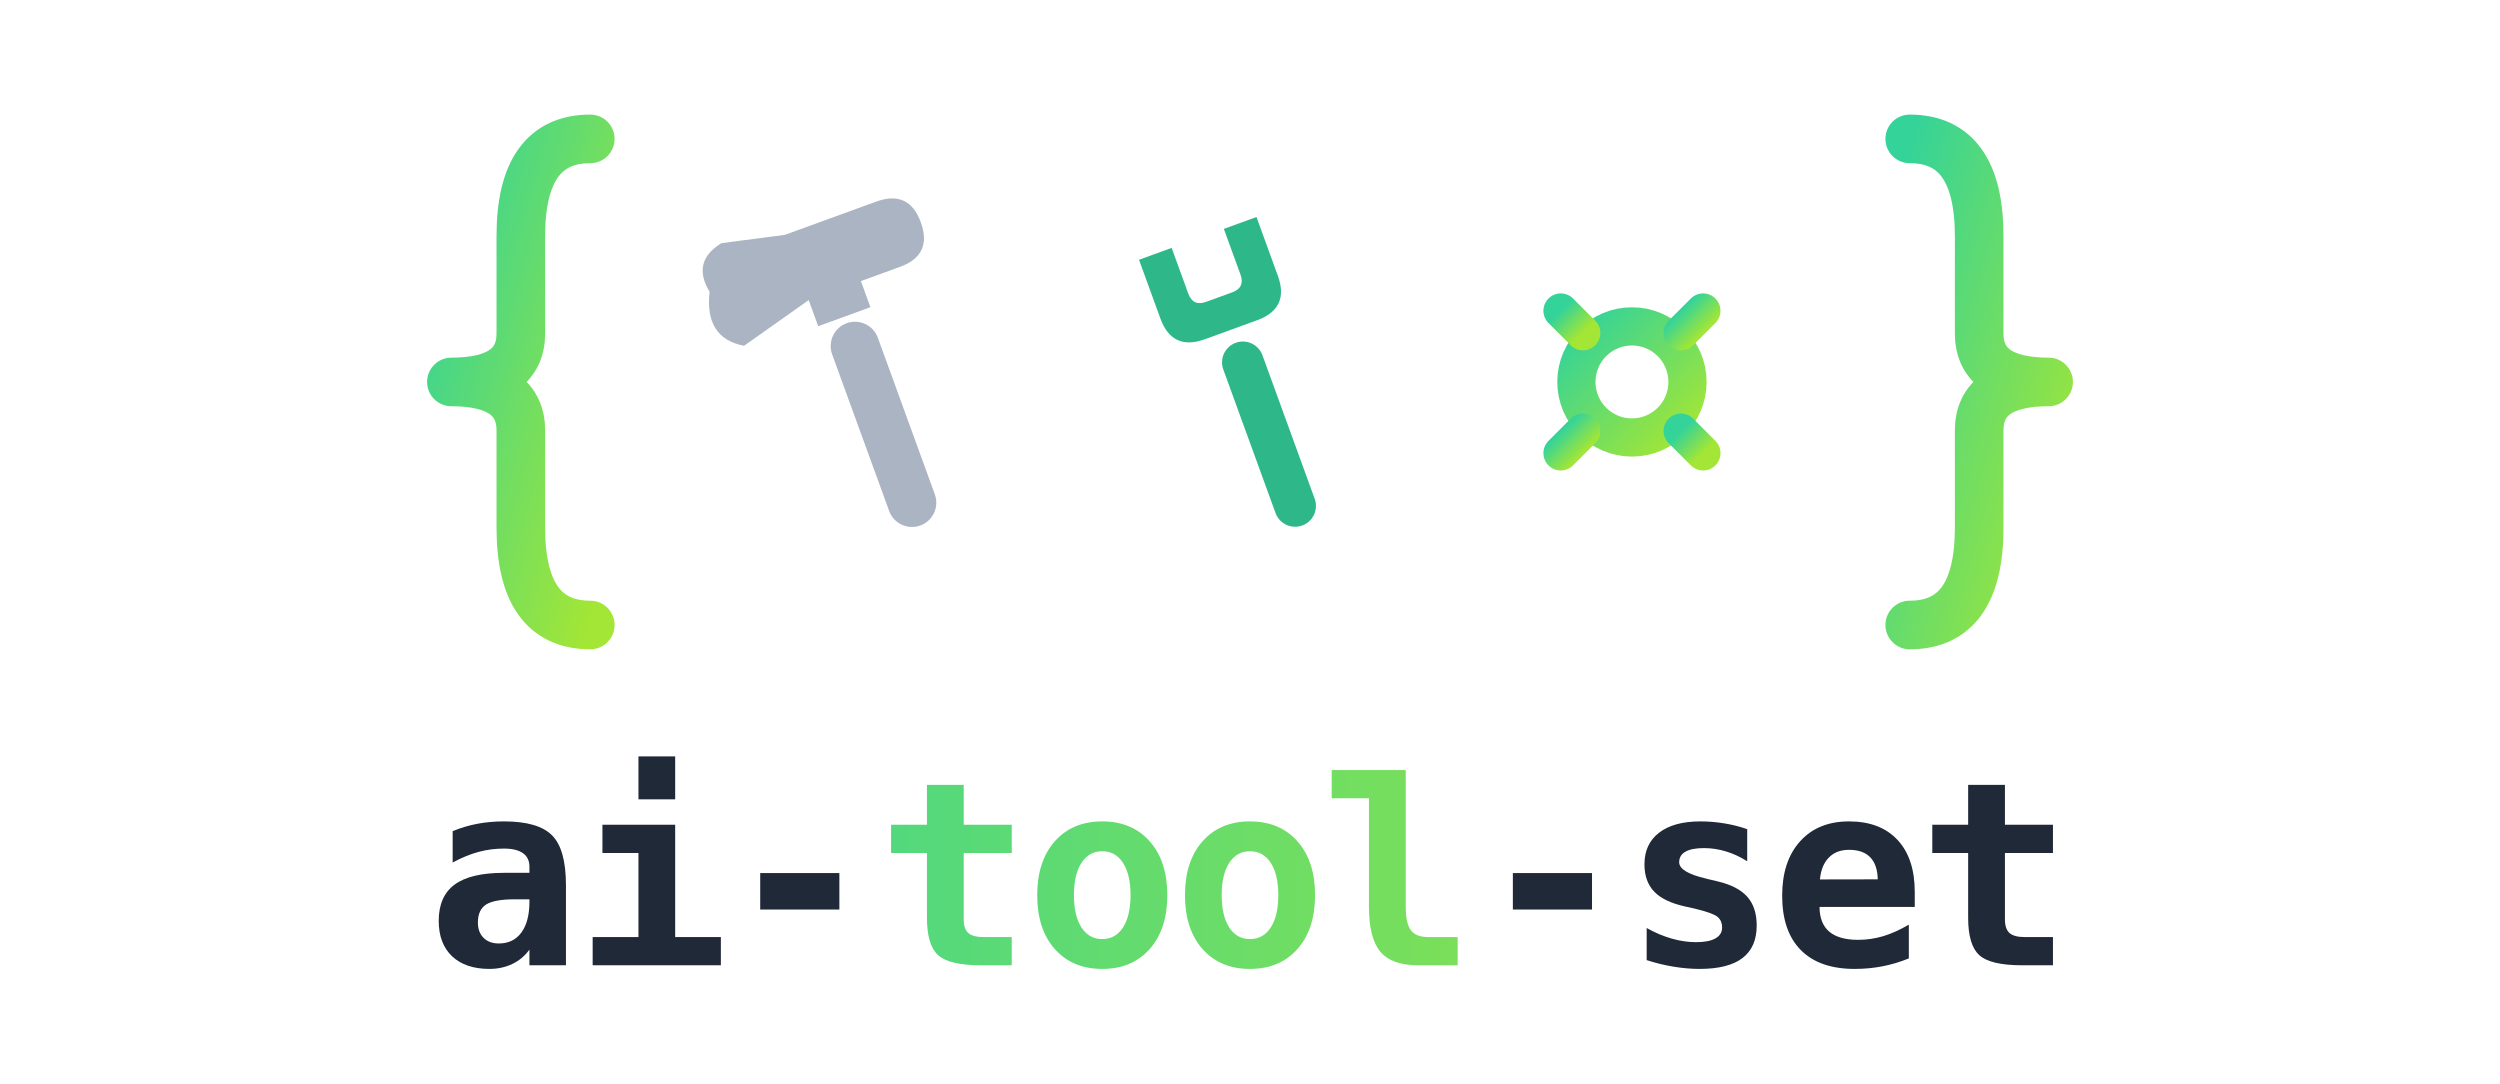
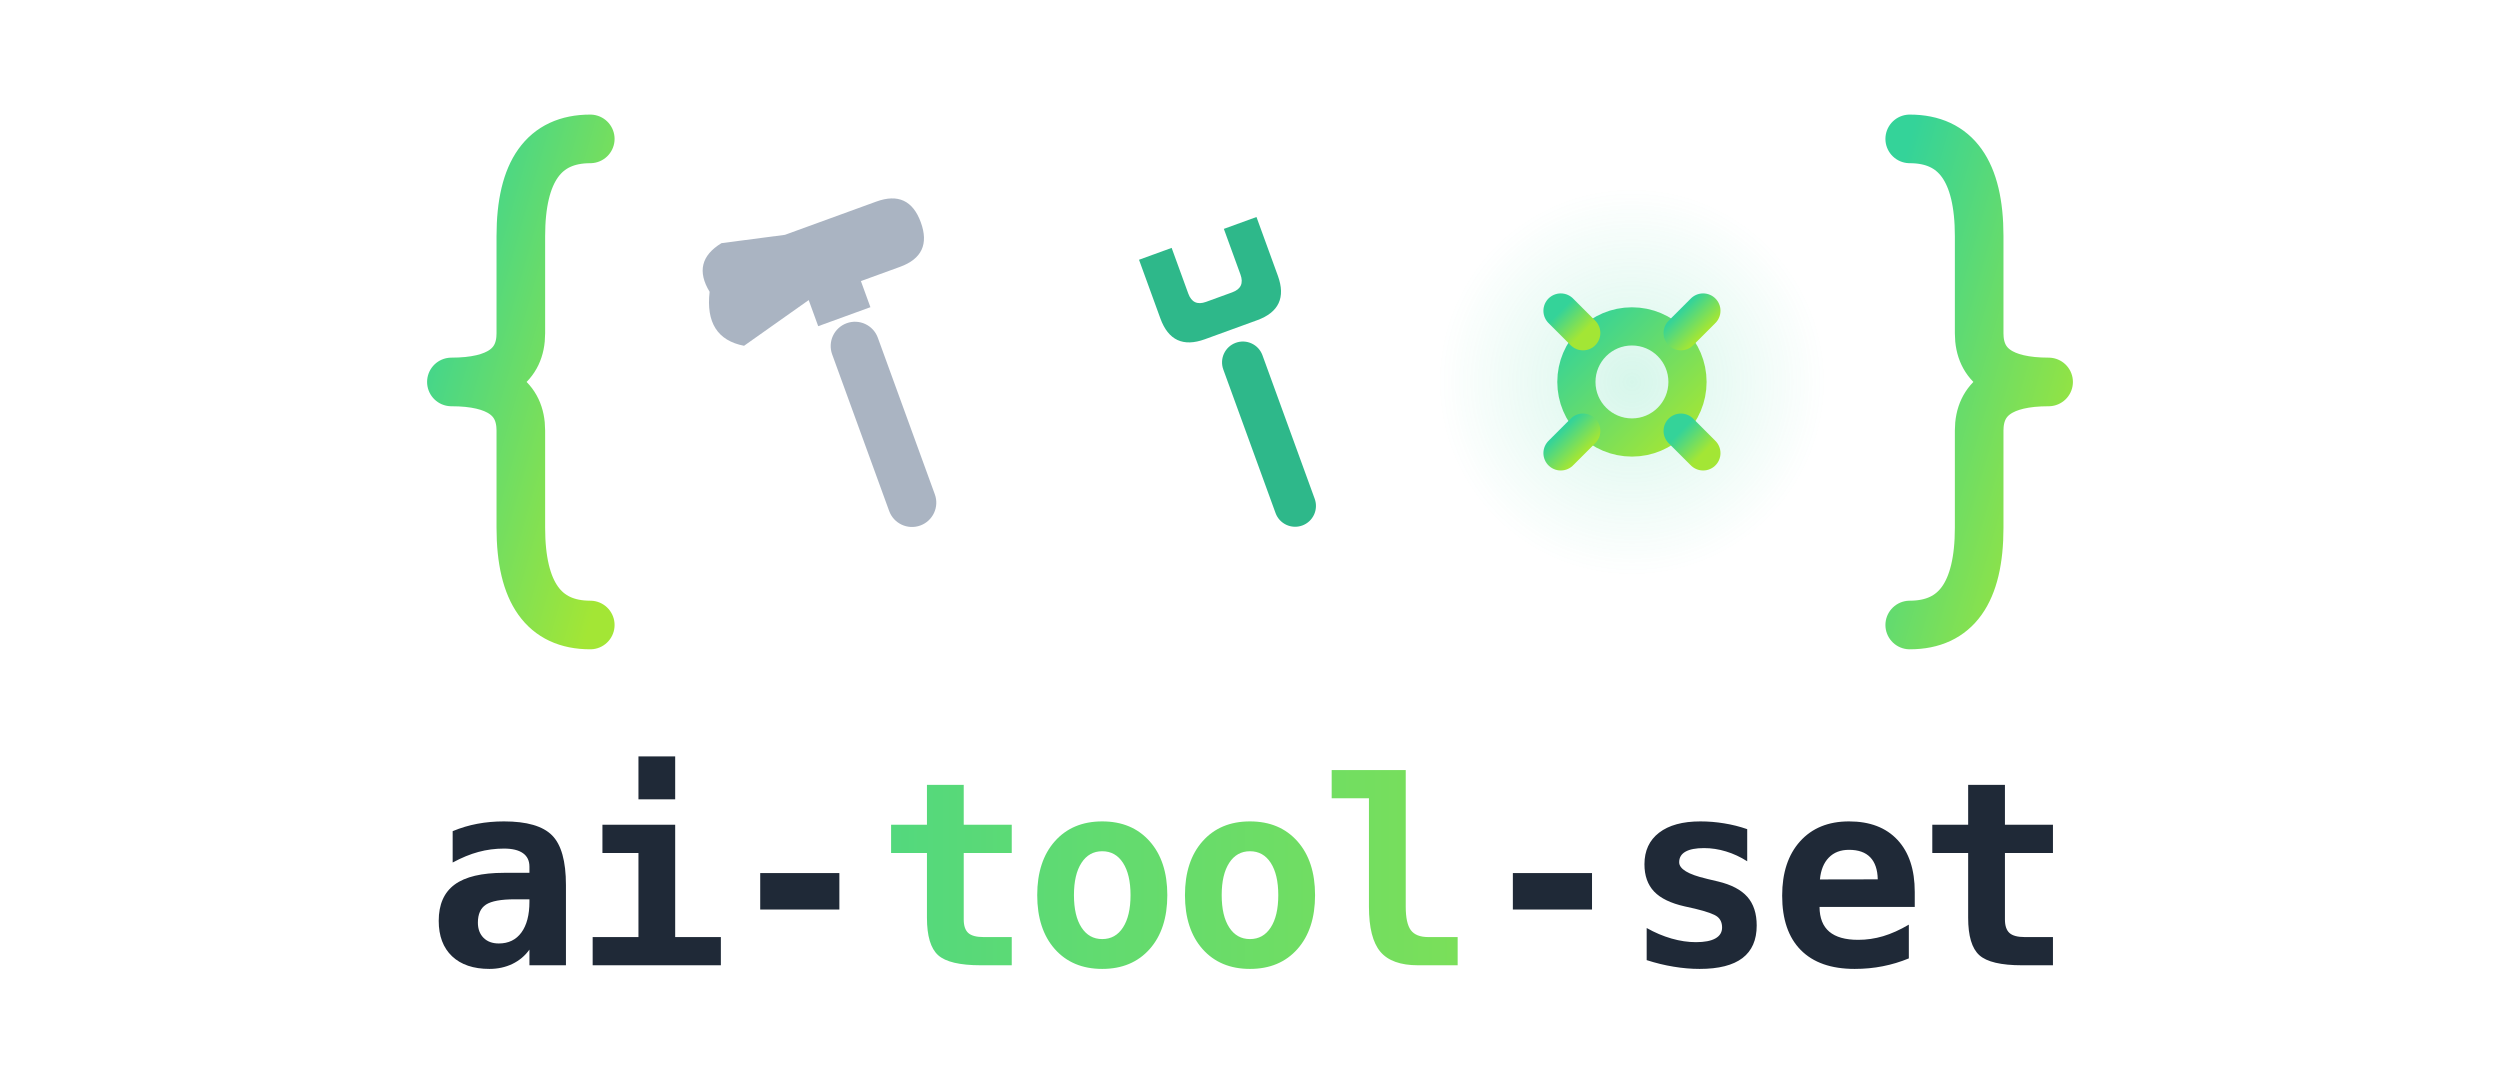
<svg xmlns="http://www.w3.org/2000/svg" width="720" height="312" viewBox="0 0 720 312">
  <defs>
    <linearGradient id="acc" x1="0" y1="0" x2="1" y2="1">
      <stop offset="0" stop-color="#34d399" />
      <stop offset="1" stop-color="#a3e635" />
    </linearGradient>
    <linearGradient id="accText" x1="0" y1="0" x2="1" y2="0">
      <stop offset="0" stop-color="#34d399" />
      <stop offset="1" stop-color="#a3e635" />
    </linearGradient>
+     <radialGradient id="halo" cx="0.5" cy="0.5" r="0.5">
+       <stop offset="0" stop-color="#34d399" stop-opacity="0.20" />
+       <stop offset="1" stop-color="#34d399" stop-opacity="0" />
+     </radialGradient>
  </defs>
  <path d="M170 40 Q150 40 150 68 L150 96 Q150 110 130 110 Q150 110 150 124 L150 152 Q150 180 170 180" fill="none" stroke="url(#acc)" stroke-width="14" stroke-linecap="round" stroke-linejoin="round" />
  <path d="M550 40 Q570 40 570 68 L570 96 Q570 110 590 110 Q570 110 570 124 L570 152 Q570 180 550 180" fill="none" stroke="url(#acc)" stroke-width="14" stroke-linecap="round" stroke-linejoin="round" />
  <g transform="translate(250,110) rotate(-20)" fill="#aab4c2">
    <rect x="-7" y="-18" width="14" height="62" rx="7" />
    <path d="M-34 -40 Q-40 -28 -30 -22 L-8 -28 L-8 -20 L8 -20 L8 -28 L20 -28 Q30 -28 30 -38 Q30 -48 20 -48 L-8 -48 L-26 -52 Q-36 -50 -34 -40 Z" />
  </g>
  <g transform="translate(360,110) rotate(-20)" fill="#2eb88a">
    <rect x="-6" y="-12" width="12" height="56" rx="6" />
    <path d="M-18 -44 L-18 -26 Q-18 -16 -8 -16 L8 -16 Q18 -16 18 -26 L18 -44 L8 -44 L8 -30 Q8 -26 4 -26 L-4 -26 Q-8 -26 -8 -30 L-8 -44 Z" />
  </g>
+   <circle cx="470" cy="110" r="56" fill="url(#halo)" />
  <g transform="translate(470,110)" stroke="url(#acc)" fill="none" stroke-linecap="round">
    <circle r="16" stroke-width="11" />
    <g stroke-width="10">
      <line x1="0" y1="-20" x2="0" y2="-29" />
      <line x1="14.1" y1="-14.1" x2="20.5" y2="-20.5" />
      <line x1="20" y1="0" x2="29" y2="0" />
      <line x1="14.1" y1="14.1" x2="20.5" y2="20.5" />
      <line x1="0" y1="20" x2="0" y2="29" />
      <line x1="-14.1" y1="14.1" x2="-20.5" y2="20.5" />
      <line x1="-20" y1="0" x2="-29" y2="0" />
      <line x1="-14.1" y1="-14.1" x2="-20.5" y2="-20.5" />
    </g>
  </g>
  <text x="360" y="278" text-anchor="middle" font-family="'JetBrains Mono', monospace" font-weight="700" font-size="74" letter-spacing="-2" fill="#1f2937">ai-<tspan fill="url(#accText)">tool</tspan>-set</text>
</svg>
